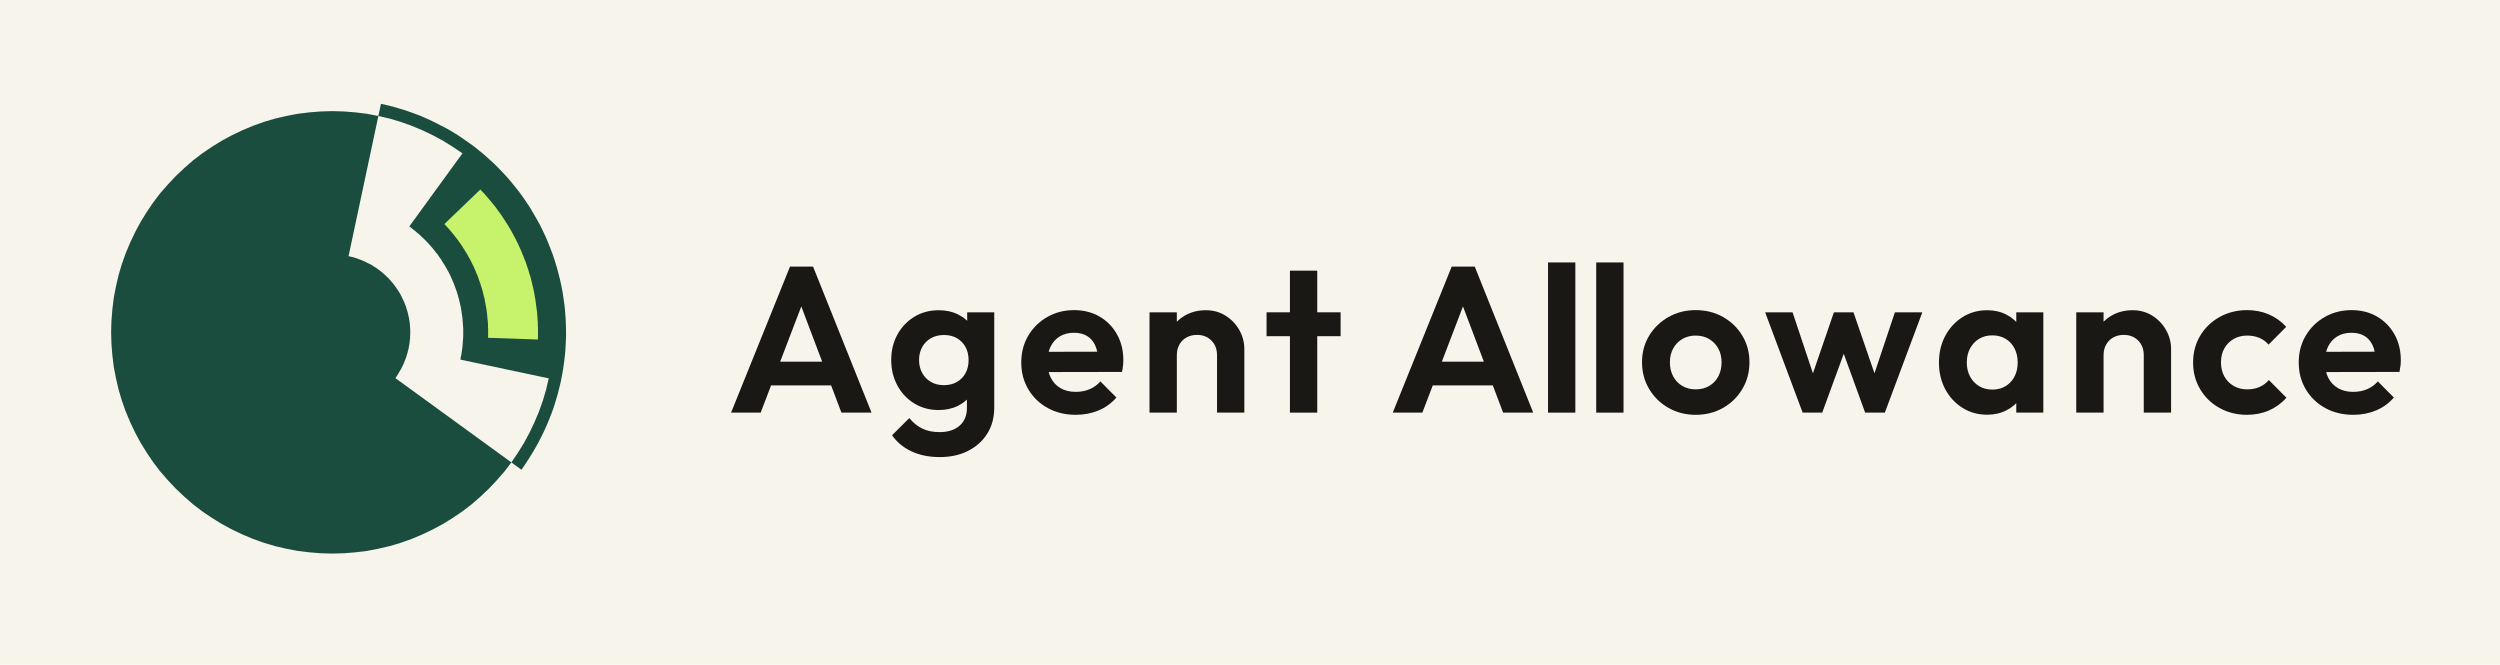
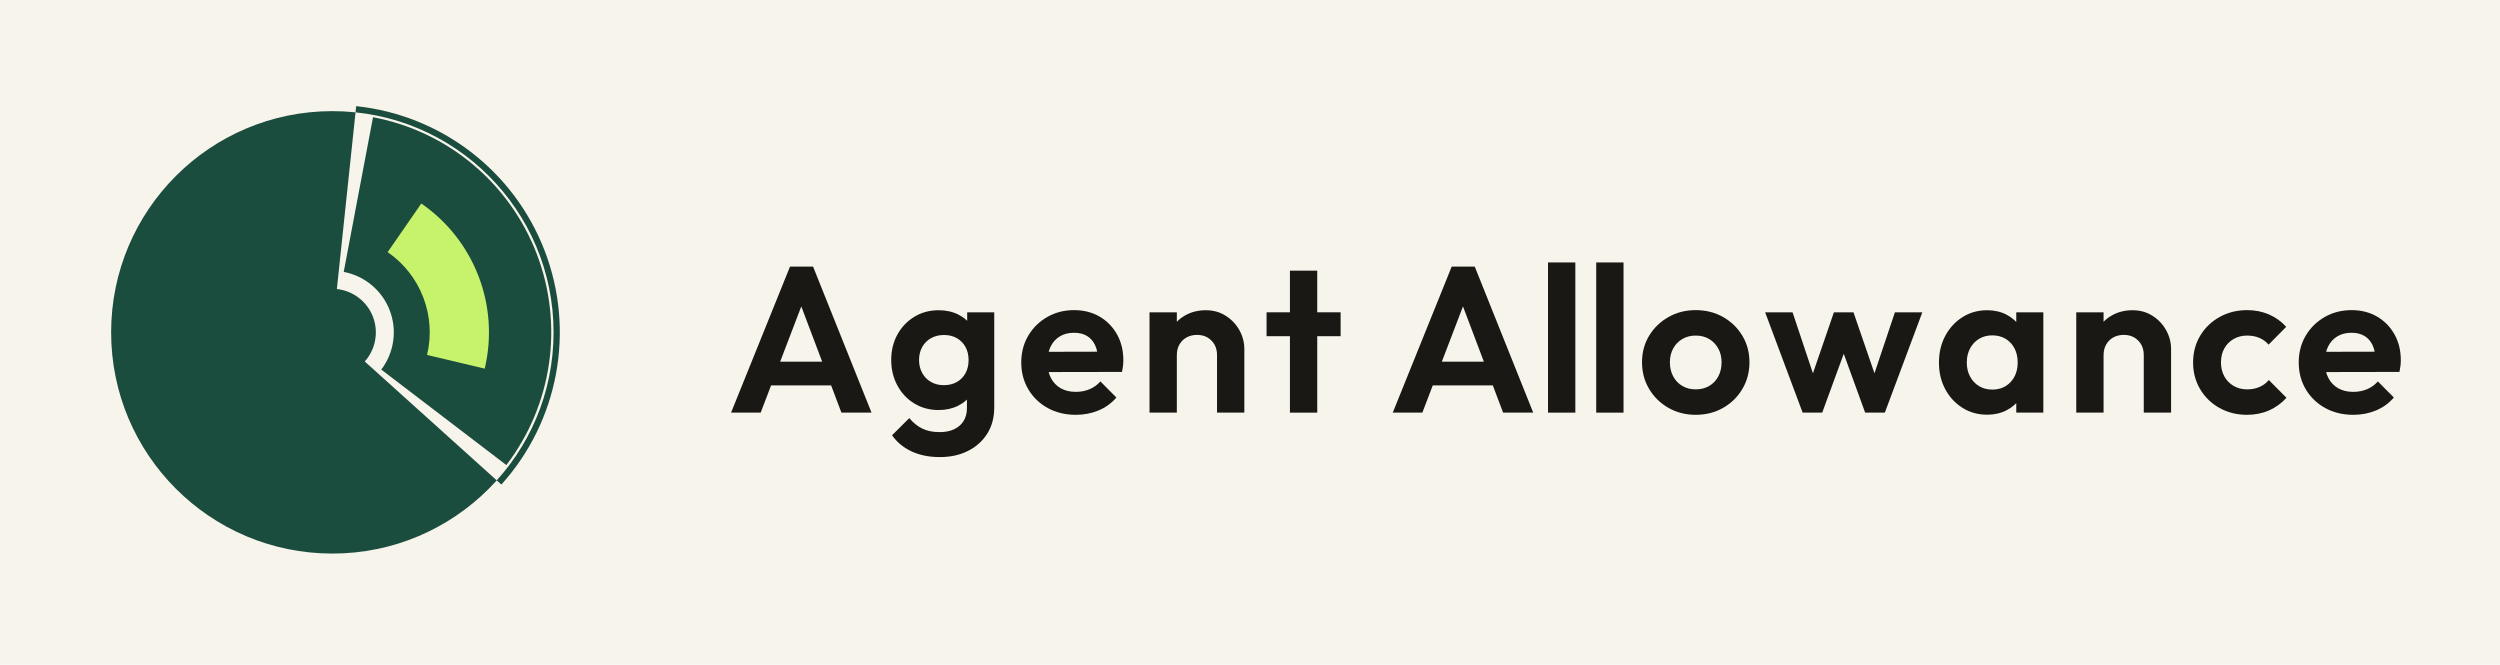
<svg xmlns="http://www.w3.org/2000/svg" viewBox="0 0 240.71 64.00" role="img" aria-label="Agent Allowance">
  <rect width="240.71" height="64.00" fill="#F7F4EC" />
  <g transform="translate(8.00 8.00) scale(1.50)">
    <rect width="32" height="32" rx="7" fill="#F7F4EC" />
-     <path fill="#1B4D3E" fill-rule="evenodd" d="M 30.20 16.00 L 30.18 15.26 L 30.12 14.52 L 30.03 13.78 L 29.89 13.05 L 29.72 12.32 L 29.51 11.61 L 29.26 10.91 L 28.97 10.22 L 28.65 9.55 L 28.30 8.90 L 27.91 8.27 L 27.49 7.65 L 27.04 7.06 L 26.55 6.50 L 26.04 5.96 L 25.50 5.45 L 24.94 4.96 L 24.35 4.51 L 23.73 4.09 L 23.10 3.70 L 22.45 3.35 L 21.78 3.03 L 21.09 2.74 L 20.39 2.49 L 19.68 2.28 L 18.95 2.11 L 18.22 1.97 L 17.48 1.88 L 16.74 1.82 L 16.00 1.80 L 15.26 1.82 L 14.52 1.88 L 13.78 1.97 L 13.05 2.11 L 12.32 2.28 L 11.61 2.49 L 10.91 2.74 L 10.22 3.03 L 9.55 3.35 L 8.90 3.70 L 8.27 4.09 L 7.65 4.51 L 7.06 4.96 L 6.50 5.45 L 5.96 5.96 L 5.45 6.50 L 4.96 7.06 L 4.51 7.65 L 4.09 8.27 L 3.70 8.90 L 3.35 9.55 L 3.03 10.22 L 2.74 10.91 L 2.49 11.61 L 2.28 12.32 L 2.11 13.05 L 1.97 13.78 L 1.88 14.52 L 1.82 15.26 L 1.80 16.00 L 1.82 16.74 L 1.88 17.48 L 1.97 18.22 L 2.11 18.95 L 2.28 19.68 L 2.49 20.39 L 2.74 21.09 L 3.03 21.78 L 3.35 22.45 L 3.70 23.10 L 4.09 23.73 L 4.51 24.35 L 4.96 24.94 L 5.45 25.50 L 5.96 26.04 L 6.50 26.55 L 7.06 27.04 L 7.65 27.49 L 8.27 27.91 L 8.90 28.30 L 9.55 28.65 L 10.22 28.97 L 10.91 29.26 L 11.61 29.51 L 12.32 29.72 L 13.05 29.89 L 13.78 30.03 L 14.52 30.12 L 15.26 30.18 L 16.00 30.20 L 16.74 30.18 L 17.48 30.12 L 18.22 30.03 L 18.95 29.89 L 19.68 29.72 L 20.39 29.51 L 21.09 29.26 L 21.78 28.97 L 22.45 28.65 L 23.10 28.30 L 23.73 27.91 L 24.35 27.49 L 24.94 27.04 L 25.50 26.55 L 26.04 26.04 L 26.55 25.50 L 27.04 24.94 L 27.49 24.35 L 27.91 23.73 L 28.30 23.10 L 28.65 22.45 L 28.97 21.78 L 29.26 21.09 L 29.51 20.39 L 29.72 19.68 L 29.89 18.95 L 30.03 18.22 L 30.12 17.48 L 30.18 16.74 Z M 28.14 24.82 L 28.37 24.48 L 28.60 24.13 L 28.82 23.78 L 29.03 23.42 L 29.23 23.06 L 29.42 22.69 L 29.60 22.32 L 29.77 21.94 L 29.93 21.56 L 30.08 21.17 L 30.22 20.78 L 30.34 20.39 L 30.46 19.99 L 30.56 19.59 L 30.66 19.18 L 30.74 18.78 L 30.81 18.37 L 30.87 17.96 L 30.92 17.55 L 30.96 17.13 L 30.98 16.72 L 31.00 16.31 L 31.00 15.89 L 30.99 15.48 L 30.97 15.06 L 30.94 14.65 L 30.90 14.24 L 30.84 13.83 L 30.78 13.42 L 30.70 13.01 L 30.61 12.60 L 30.51 12.20 L 30.40 11.80 L 30.28 11.41 L 30.15 11.01 L 30.00 10.62 L 29.85 10.24 L 29.69 9.86 L 29.51 9.48 L 29.33 9.11 L 29.13 8.75 L 28.92 8.39 L 28.71 8.03 L 28.48 7.68 L 28.25 7.34 L 28.01 7.01 L 27.75 6.68 L 27.49 6.36 L 27.22 6.04 L 26.94 5.74 L 26.65 5.44 L 26.36 5.15 L 26.05 4.87 L 25.74 4.59 L 25.42 4.33 L 25.10 4.07 L 24.76 3.83 L 24.42 3.59 L 24.08 3.36 L 23.73 3.14 L 23.37 2.93 L 23.00 2.74 L 22.63 2.55 L 22.26 2.37 L 21.88 2.20 L 21.50 2.04 L 21.11 1.90 L 20.72 1.76 L 20.32 1.64 L 19.92 1.52 L 19.52 1.42 L 19.12 1.33 L 17.04 11.11 L 17.17 11.14 L 17.31 11.17 L 17.44 11.21 L 17.57 11.25 L 17.70 11.30 L 17.83 11.35 L 17.96 11.40 L 18.09 11.46 L 18.21 11.52 L 18.33 11.58 L 18.46 11.64 L 18.58 11.71 L 18.69 11.79 L 18.81 11.86 L 18.92 11.94 L 19.03 12.02 L 19.14 12.11 L 19.25 12.20 L 19.35 12.29 L 19.45 12.38 L 19.55 12.48 L 19.65 12.58 L 19.74 12.68 L 19.83 12.79 L 19.92 12.89 L 20.00 13.00 L 20.08 13.11 L 20.16 13.23 L 20.24 13.34 L 20.31 13.46 L 20.38 13.58 L 20.44 13.70 L 20.50 13.83 L 20.56 13.95 L 20.62 14.08 L 20.67 14.21 L 20.72 14.34 L 20.76 14.47 L 20.80 14.60 L 20.84 14.73 L 20.87 14.87 L 20.90 15.00 L 20.93 15.14 L 20.95 15.28 L 20.97 15.41 L 20.98 15.55 L 20.99 15.69 L 21.00 15.83 L 21.00 15.96 L 21.00 16.10 L 20.99 16.24 L 20.99 16.38 L 20.97 16.52 L 20.96 16.65 L 20.94 16.79 L 20.91 16.93 L 20.89 17.06 L 20.85 17.20 L 20.82 17.33 L 20.78 17.46 L 20.74 17.59 L 20.69 17.72 L 20.64 17.85 L 20.59 17.98 L 20.53 18.11 L 20.47 18.23 L 20.41 18.35 L 20.34 18.47 L 20.27 18.59 L 20.20 18.71 L 20.12 18.83 L 20.05 18.94 Z" />
-     <path fill="#1B4D3E" d="M 30.48 19.08 L 30.52 18.85 L 30.57 18.61 L 30.61 18.38 L 30.64 18.14 L 30.68 17.91 L 30.70 17.68 L 30.73 17.44 L 30.75 17.20 L 30.77 16.97 L 30.78 16.73 L 30.79 16.49 L 30.80 16.26 L 30.80 16.02 L 30.80 15.78 L 30.79 15.55 L 30.78 15.31 L 30.77 15.07 L 30.75 14.84 L 30.73 14.60 L 30.71 14.37 L 30.68 14.13 L 30.65 13.90 L 30.61 13.66 L 30.58 13.43 L 30.53 13.20 L 30.49 12.97 L 30.44 12.73 L 30.38 12.50 L 30.32 12.27 L 30.26 12.04 L 30.20 11.82 L 30.13 11.59 L 30.06 11.37 L 29.98 11.14 L 29.90 10.92 L 29.82 10.70 L 29.73 10.48 L 29.64 10.26 L 29.55 10.04 L 29.45 9.82 L 29.35 9.61 L 29.25 9.40 L 29.14 9.19 L 29.03 8.98 L 28.91 8.77 L 28.80 8.56 L 28.67 8.36 L 28.55 8.16 L 28.42 7.96 L 28.29 7.76 L 28.16 7.56 L 28.02 7.37 L 27.88 7.18 L 27.74 6.99 L 27.60 6.80 L 27.45 6.62 L 27.30 6.44 L 27.14 6.26 L 26.98 6.08 L 26.82 5.91 L 26.66 5.73 L 26.50 5.57 L 26.33 5.40 L 26.16 5.23 L 25.98 5.07 L 25.81 4.92 L 25.63 4.76 L 25.45 4.61 L 25.26 4.46 L 25.08 4.31 L 24.89 4.17 L 24.70 4.03 L 20.94 9.20 L 21.05 9.28 L 21.15 9.37 L 21.26 9.45 L 21.36 9.53 L 21.46 9.62 L 21.57 9.71 L 21.67 9.80 L 21.76 9.89 L 21.86 9.98 L 21.96 10.08 L 22.05 10.17 L 22.14 10.27 L 22.23 10.37 L 22.32 10.47 L 22.41 10.57 L 22.50 10.68 L 22.58 10.78 L 22.66 10.89 L 22.75 10.99 L 22.82 11.10 L 22.90 11.21 L 22.98 11.32 L 23.05 11.44 L 23.12 11.55 L 23.19 11.66 L 23.26 11.78 L 23.33 11.90 L 23.39 12.01 L 23.46 12.13 L 23.52 12.25 L 23.58 12.37 L 23.63 12.49 L 23.69 12.62 L 23.74 12.74 L 23.79 12.86 L 23.84 12.99 L 23.89 13.12 L 23.93 13.24 L 23.98 13.37 L 24.02 13.50 L 24.06 13.63 L 24.09 13.76 L 24.13 13.88 L 24.16 14.02 L 24.19 14.15 L 24.22 14.28 L 24.25 14.41 L 24.27 14.54 L 24.29 14.67 L 24.31 14.81 L 24.33 14.94 L 24.35 15.07 L 24.36 15.21 L 24.37 15.34 L 24.38 15.47 L 24.39 15.61 L 24.40 15.74 L 24.40 15.88 L 24.40 16.01 L 24.40 16.15 L 24.40 16.28 L 24.39 16.42 L 24.38 16.55 L 24.37 16.68 L 24.36 16.82 L 24.35 16.95 L 24.33 17.08 L 24.31 17.22 L 24.29 17.35 L 24.27 17.48 L 24.24 17.61 L 24.22 17.75 Z" />
-     <path fill="#C6F36B" d="M 29.19 16.46 L 29.20 16.31 L 29.20 16.17 L 29.20 16.02 L 29.20 15.87 L 29.20 15.72 L 29.19 15.58 L 29.19 15.43 L 29.18 15.28 L 29.17 15.14 L 29.16 14.99 L 29.15 14.84 L 29.14 14.70 L 29.12 14.55 L 29.10 14.40 L 29.08 14.26 L 29.06 14.11 L 29.04 13.97 L 29.02 13.82 L 28.99 13.68 L 28.97 13.53 L 28.94 13.39 L 28.91 13.24 L 28.88 13.10 L 28.84 12.96 L 28.81 12.81 L 28.77 12.67 L 28.74 12.53 L 28.70 12.39 L 28.65 12.24 L 28.61 12.10 L 28.57 11.96 L 28.52 11.82 L 28.47 11.68 L 28.43 11.55 L 28.38 11.41 L 28.32 11.27 L 28.27 11.13 L 28.21 11.00 L 28.16 10.86 L 28.10 10.72 L 28.04 10.59 L 27.98 10.46 L 27.92 10.32 L 27.85 10.19 L 27.79 10.06 L 27.72 9.93 L 27.65 9.80 L 27.58 9.67 L 27.51 9.54 L 27.44 9.41 L 27.36 9.28 L 27.29 9.16 L 27.21 9.03 L 27.13 8.91 L 27.05 8.78 L 26.97 8.66 L 26.89 8.54 L 26.81 8.42 L 26.72 8.30 L 26.63 8.18 L 26.55 8.06 L 26.46 7.94 L 26.37 7.83 L 26.27 7.71 L 26.18 7.60 L 26.09 7.49 L 25.99 7.37 L 25.89 7.26 L 25.80 7.15 L 25.70 7.04 L 25.60 6.94 L 25.50 6.83 L 23.19 9.05 L 23.27 9.13 L 23.35 9.22 L 23.42 9.30 L 23.50 9.38 L 23.57 9.47 L 23.64 9.55 L 23.71 9.64 L 23.78 9.72 L 23.85 9.81 L 23.92 9.90 L 23.99 9.99 L 24.06 10.08 L 24.12 10.17 L 24.19 10.26 L 24.25 10.35 L 24.31 10.44 L 24.37 10.53 L 24.43 10.63 L 24.49 10.72 L 24.55 10.82 L 24.61 10.91 L 24.67 11.01 L 24.72 11.11 L 24.77 11.20 L 24.83 11.30 L 24.88 11.40 L 24.93 11.50 L 24.98 11.60 L 25.03 11.70 L 25.08 11.80 L 25.12 11.90 L 25.17 12.00 L 25.21 12.11 L 25.25 12.21 L 25.30 12.31 L 25.34 12.42 L 25.38 12.52 L 25.41 12.63 L 25.45 12.73 L 25.49 12.84 L 25.52 12.94 L 25.55 13.05 L 25.59 13.16 L 25.62 13.26 L 25.65 13.37 L 25.68 13.48 L 25.70 13.59 L 25.73 13.69 L 25.76 13.80 L 25.78 13.91 L 25.80 14.02 L 25.82 14.13 L 25.84 14.24 L 25.86 14.35 L 25.88 14.46 L 25.90 14.57 L 25.91 14.68 L 25.93 14.79 L 25.94 14.90 L 25.95 15.01 L 25.96 15.12 L 25.97 15.23 L 25.98 15.35 L 25.99 15.46 L 25.99 15.57 L 25.99 15.68 L 26.00 15.79 L 26.00 15.90 L 26.00 16.01 L 26.00 16.13 L 26.00 16.24 L 25.99 16.35 Z" />
+     <path fill="#1B4D3E" fill-rule="evenodd" d="M 30.20 16.00 A 14.20 14.20 0 1 1 1.80 16.00 A 14.20 14.20 0 1 1 30.20 16.00 Z M 26.85 25.77 A 14.60 14.60 0 0 0 17.53 1.48 L 16.29 13.22 A 2.80 2.80 0 0 1 18.08 17.87 Z" />
+     <path fill="#1B4D3E" d="M 27.17 24.52 A 14.05 14.05 0 0 0 18.61 2.19 L 16.73 12.12 A 3.95 3.95 0 0 1 19.14 18.39 Z" />
+     <path fill="#C6F36B" d="M 25.78 18.33 A 10.05 10.05 0 0 0 21.71 7.73 L 19.55 10.85 A 6.25 6.25 0 0 1 22.08 17.45 Z" />
  </g>
  <g transform="translate(70.00 39.73)">
    <path transform="translate(0.00 0) scale(0.02 -0.02)" d="M 19.50 0.00 L 303.25 703.00 L 414.25 703.00 L 695.75 0.00 L 550.75 0.00 L 333.00 576.50 L 382.50 576.50 L 162.00 0.00 Z M 170.00 131.25 L 170.00 245.25 L 547.75 245.25 L 547.75 131.25 Z" fill="#1A1814" />
    <path transform="translate(15.29 0) scale(0.02 -0.02)" d="M 260.25 -214.00 Q 182.50 -214.00 123.75 -186.50 Q 65.00 -159.00 30.00 -109.00 L 113.00 -26.25 Q 140.50 -59.50 175.25 -76.62 Q 210.00 -93.75 259.00 -93.75 Q 319.75 -93.75 355.12 -62.88 Q 390.50 -32.00 390.50 22.50 L 390.50 143.50 L 412.75 249.50 L 391.75 356.00 L 391.75 483.00 L 522.00 483.00 L 522.00 24.50 Q 522.00 -47.50 488.50 -100.88 Q 455.00 -154.25 396.00 -184.12 Q 337.00 -214.00 260.25 -214.00 Z M 254.25 12.50 Q 189.00 12.50 137.12 44.12 Q 85.25 75.75 55.62 130.75 Q 26.00 185.75 26.00 253.50 Q 26.00 321.50 55.62 375.62 Q 85.25 429.75 137.12 461.38 Q 189.00 493.00 254.25 493.00 Q 307.75 493.00 349.12 472.12 Q 390.50 451.25 414.62 414.38 Q 438.75 377.50 440.50 328.50 L 440.50 177.00 Q 438.75 128.75 414.25 91.50 Q 389.75 54.25 348.38 33.38 Q 307.00 12.50 254.25 12.50 Z M 279.75 132.25 Q 315.75 132.25 342.50 147.75 Q 369.25 163.25 383.88 190.38 Q 398.50 217.50 398.50 253.00 Q 398.50 288.50 383.88 315.62 Q 369.25 342.75 342.62 358.25 Q 316.00 373.75 280.00 373.75 Q 244.25 373.75 217.12 358.25 Q 190.00 342.75 175.00 315.50 Q 160.00 288.25 160.00 253.00 Q 160.00 218.75 175.00 191.12 Q 190.00 163.50 217.00 147.88 Q 244.00 132.25 279.75 132.25 Z" fill="#1A1814" />
    <path transform="translate(27.81 0) scale(0.02 -0.02)" d="M 288.75 -10.50 Q 213.25 -10.50 153.88 22.00 Q 94.50 54.50 60.25 111.88 Q 26.00 169.25 26.00 241.50 Q 26.00 313.50 59.62 370.38 Q 93.25 427.25 151.12 460.38 Q 209.00 493.50 280.25 493.50 Q 349.75 493.50 403.12 462.38 Q 456.50 431.25 487.00 376.75 Q 517.50 322.25 517.50 252.50 Q 517.50 239.75 516.00 226.25 Q 514.50 212.75 511.00 196.00 L 104.50 195.25 L 104.50 292.75 L 450.00 293.50 L 396.50 253.25 Q 395.00 296.25 381.38 325.12 Q 367.75 354.00 342.38 369.25 Q 317.00 384.50 279.75 384.50 Q 240.75 384.50 212.00 367.25 Q 183.25 350.00 167.62 318.62 Q 152.00 287.25 152.00 243.50 Q 152.00 199.50 168.62 167.12 Q 185.25 134.75 216.00 117.38 Q 246.75 100.00 288.00 100.00 Q 324.50 100.00 354.75 112.62 Q 385.00 125.25 407.00 150.25 L 484.00 72.75 Q 448.50 31.50 398.00 10.50 Q 347.50 -10.50 288.75 -10.50 Z" fill="#1A1814" />
    <path transform="translate(39.53 0) scale(0.02 -0.02)" d="M 382.50 0.00 L 382.50 276.75 Q 382.50 320.00 355.50 347.12 Q 328.50 374.25 286.43 374.25 Q 257.81 374.25 235.78 362.00 Q 213.75 349.75 201.38 327.62 Q 189.00 305.50 189.00 276.75 L 137.75 303.25 Q 137.75 359.50 162.38 402.12 Q 187.00 444.75 230.42 468.88 Q 273.84 493.00 328.80 493.00 Q 382.25 493.00 424.12 466.50 Q 466.00 440.00 490.00 397.25 Q 514.00 354.50 514.00 306.00 L 514.00 0.00 Z M 57.50 0.00 L 57.50 483.00 L 189.00 483.00 L 189.00 0.00 Z" fill="#1A1814" />
    <path transform="translate(51.63 0) scale(0.02 -0.02)" d="M 128.50 0.00 L 128.50 683.50 L 260.00 683.50 L 260.00 0.00 Z M 16.00 368.00 L 16.00 483.00 L 372.50 483.00 L 372.50 368.00 Z" fill="#1A1814" />
    <path transform="translate(63.71 0) scale(0.02 -0.02)" d="M 19.50 0.00 L 303.25 703.00 L 414.25 703.00 L 695.75 0.00 L 550.75 0.00 L 333.00 576.50 L 382.50 576.50 L 162.00 0.00 Z M 170.00 131.25 L 170.00 245.25 L 547.75 245.25 L 547.75 131.25 Z" fill="#1A1814" />
    <path transform="translate(77.90 0) scale(0.02 -0.02)" d="M 57.50 0.00 L 57.50 723.00 L 189.00 723.00 L 189.00 0.00 Z" fill="#1A1814" />
    <path transform="translate(82.54 0) scale(0.02 -0.02)" d="M 57.50 0.00 L 57.50 723.00 L 189.00 723.00 L 189.00 0.00 Z" fill="#1A1814" />
    <path transform="translate(87.58 0) scale(0.02 -0.02)" d="M 284.50 -10.50 Q 211.75 -10.50 153.12 23.00 Q 94.50 56.50 60.25 114.00 Q 26.00 171.50 26.00 242.50 Q 26.00 313.50 60.12 370.00 Q 94.25 426.50 152.88 460.00 Q 211.50 493.50 284.25 493.50 Q 357.75 493.50 416.25 460.38 Q 474.75 427.25 509.00 370.38 Q 543.25 313.50 543.25 242.50 Q 543.25 171.50 509.12 114.00 Q 475.00 56.50 416.50 23.00 Q 358.00 -10.50 284.50 -10.50 Z M 284.25 112.00 Q 321.25 112.00 349.50 128.50 Q 377.75 145.00 393.38 174.62 Q 409.00 204.25 409.00 242.25 Q 409.00 280.25 392.88 309.12 Q 376.75 338.00 349.00 354.50 Q 321.25 371.00 284.25 371.00 Q 248.25 371.00 220.00 354.38 Q 191.75 337.75 176.00 308.88 Q 160.25 280.00 160.25 242.00 Q 160.25 204.25 176.00 174.62 Q 191.75 145.00 220.00 128.50 Q 248.25 112.00 284.25 112.00 Z" fill="#1A1814" />
    <path transform="translate(99.83 0) scale(0.02 -0.02)" d="M 186.75 0.00 L 6.25 483.00 L 138.25 483.00 L 255.50 131.75 L 216.25 130.75 L 337.25 483.00 L 431.50 483.00 L 552.75 130.75 L 513.25 131.75 L 631.00 483.00 L 763.00 483.00 L 582.50 0.00 L 487.75 0.00 L 366.25 334.00 L 403.25 334.00 L 281.00 0.00 Z" fill="#1A1814" />
    <path transform="translate(116.14 0) scale(0.02 -0.02)" d="M 259.50 -10.00 Q 193.50 -10.00 140.88 23.00 Q 88.25 56.00 57.88 112.75 Q 27.50 169.50 27.50 240.75 Q 27.50 312.75 57.88 369.62 Q 88.25 426.50 140.88 459.75 Q 193.50 493.00 259.50 493.00 Q 311.50 493.00 352.50 471.75 Q 393.50 450.50 418.38 413.25 Q 443.25 376.00 445.00 328.50 L 445.00 154.50 Q 443.25 107.00 418.75 69.75 Q 394.25 32.50 352.88 11.25 Q 311.50 -10.00 259.50 -10.00 Z M 284.00 111.00 Q 339.00 111.00 372.75 147.62 Q 406.50 184.25 406.50 241.50 Q 406.50 280.00 391.25 309.38 Q 376.00 338.75 348.50 355.38 Q 321.00 372.00 284.25 372.00 Q 248.25 372.00 220.75 355.38 Q 193.25 338.75 177.38 309.25 Q 161.50 279.75 161.50 241.50 Q 161.50 203.25 177.25 173.75 Q 193.00 144.25 220.62 127.62 Q 248.25 111.00 284.00 111.00 Z M 399.75 0.00 L 399.75 129.75 L 420.75 247.50 L 399.75 364.25 L 399.75 483.00 L 530.00 483.00 L 530.00 0.00 Z" fill="#1A1814" />
    <path transform="translate(128.76 0) scale(0.02 -0.02)" d="M 382.50 0.00 L 382.50 276.75 Q 382.50 320.00 355.50 347.12 Q 328.50 374.25 286.43 374.25 Q 257.81 374.25 235.78 362.00 Q 213.75 349.75 201.38 327.62 Q 189.00 305.50 189.00 276.75 L 137.75 303.25 Q 137.75 359.50 162.38 402.12 Q 187.00 444.75 230.42 468.88 Q 273.84 493.00 328.80 493.00 Q 382.25 493.00 424.12 466.50 Q 466.00 440.00 490.00 397.25 Q 514.00 354.50 514.00 306.00 L 514.00 0.00 Z M 57.50 0.00 L 57.50 483.00 L 189.00 483.00 L 189.00 0.00 Z" fill="#1A1814" />
    <path transform="translate(140.64 0) scale(0.02 -0.02)" d="M 285.50 -10.50 Q 212.25 -10.50 153.12 22.50 Q 94.00 55.50 60.00 112.88 Q 26.00 170.25 26.00 241.25 Q 26.00 313.25 60.12 370.25 Q 94.25 427.25 153.50 460.38 Q 212.75 493.50 286.25 493.50 Q 342.75 493.50 390.75 472.88 Q 438.75 452.25 474.25 413.00 L 389.50 327.50 Q 370.50 349.25 344.38 360.12 Q 318.25 371.00 286.25 371.00 Q 249.50 371.00 221.00 354.50 Q 192.50 338.00 176.38 309.25 Q 160.25 280.50 160.25 241.75 Q 160.25 203.75 176.38 174.50 Q 192.50 145.25 221.12 128.62 Q 249.75 112.00 286.25 112.00 Q 319.00 112.00 345.38 123.38 Q 371.75 134.75 390.75 157.00 L 475.50 71.50 Q 439.25 31.50 391.12 10.50 Q 343.00 -10.50 285.50 -10.50 Z" fill="#1A1814" />
    <path transform="translate(150.81 0) scale(0.02 -0.02)" d="M 288.75 -10.50 Q 213.25 -10.50 153.88 22.00 Q 94.50 54.50 60.25 111.88 Q 26.00 169.25 26.00 241.50 Q 26.00 313.50 59.62 370.38 Q 93.25 427.25 151.12 460.38 Q 209.00 493.50 280.25 493.50 Q 349.75 493.50 403.12 462.38 Q 456.50 431.25 487.00 376.75 Q 517.50 322.25 517.50 252.50 Q 517.50 239.75 516.00 226.25 Q 514.50 212.75 511.00 196.00 L 104.50 195.25 L 104.50 292.75 L 450.00 293.50 L 396.50 253.25 Q 395.00 296.25 381.38 325.12 Q 367.75 354.00 342.38 369.25 Q 317.00 384.50 279.75 384.50 Q 240.75 384.50 212.00 367.25 Q 183.25 350.00 167.62 318.62 Q 152.00 287.25 152.00 243.50 Q 152.00 199.50 168.62 167.12 Q 185.25 134.75 216.00 117.38 Q 246.75 100.00 288.00 100.00 Q 324.50 100.00 354.75 112.62 Q 385.00 125.25 407.00 150.25 L 484.00 72.75 Q 448.50 31.50 398.00 10.50 Q 347.50 -10.50 288.75 -10.50 Z" fill="#1A1814" />
  </g>
</svg>
